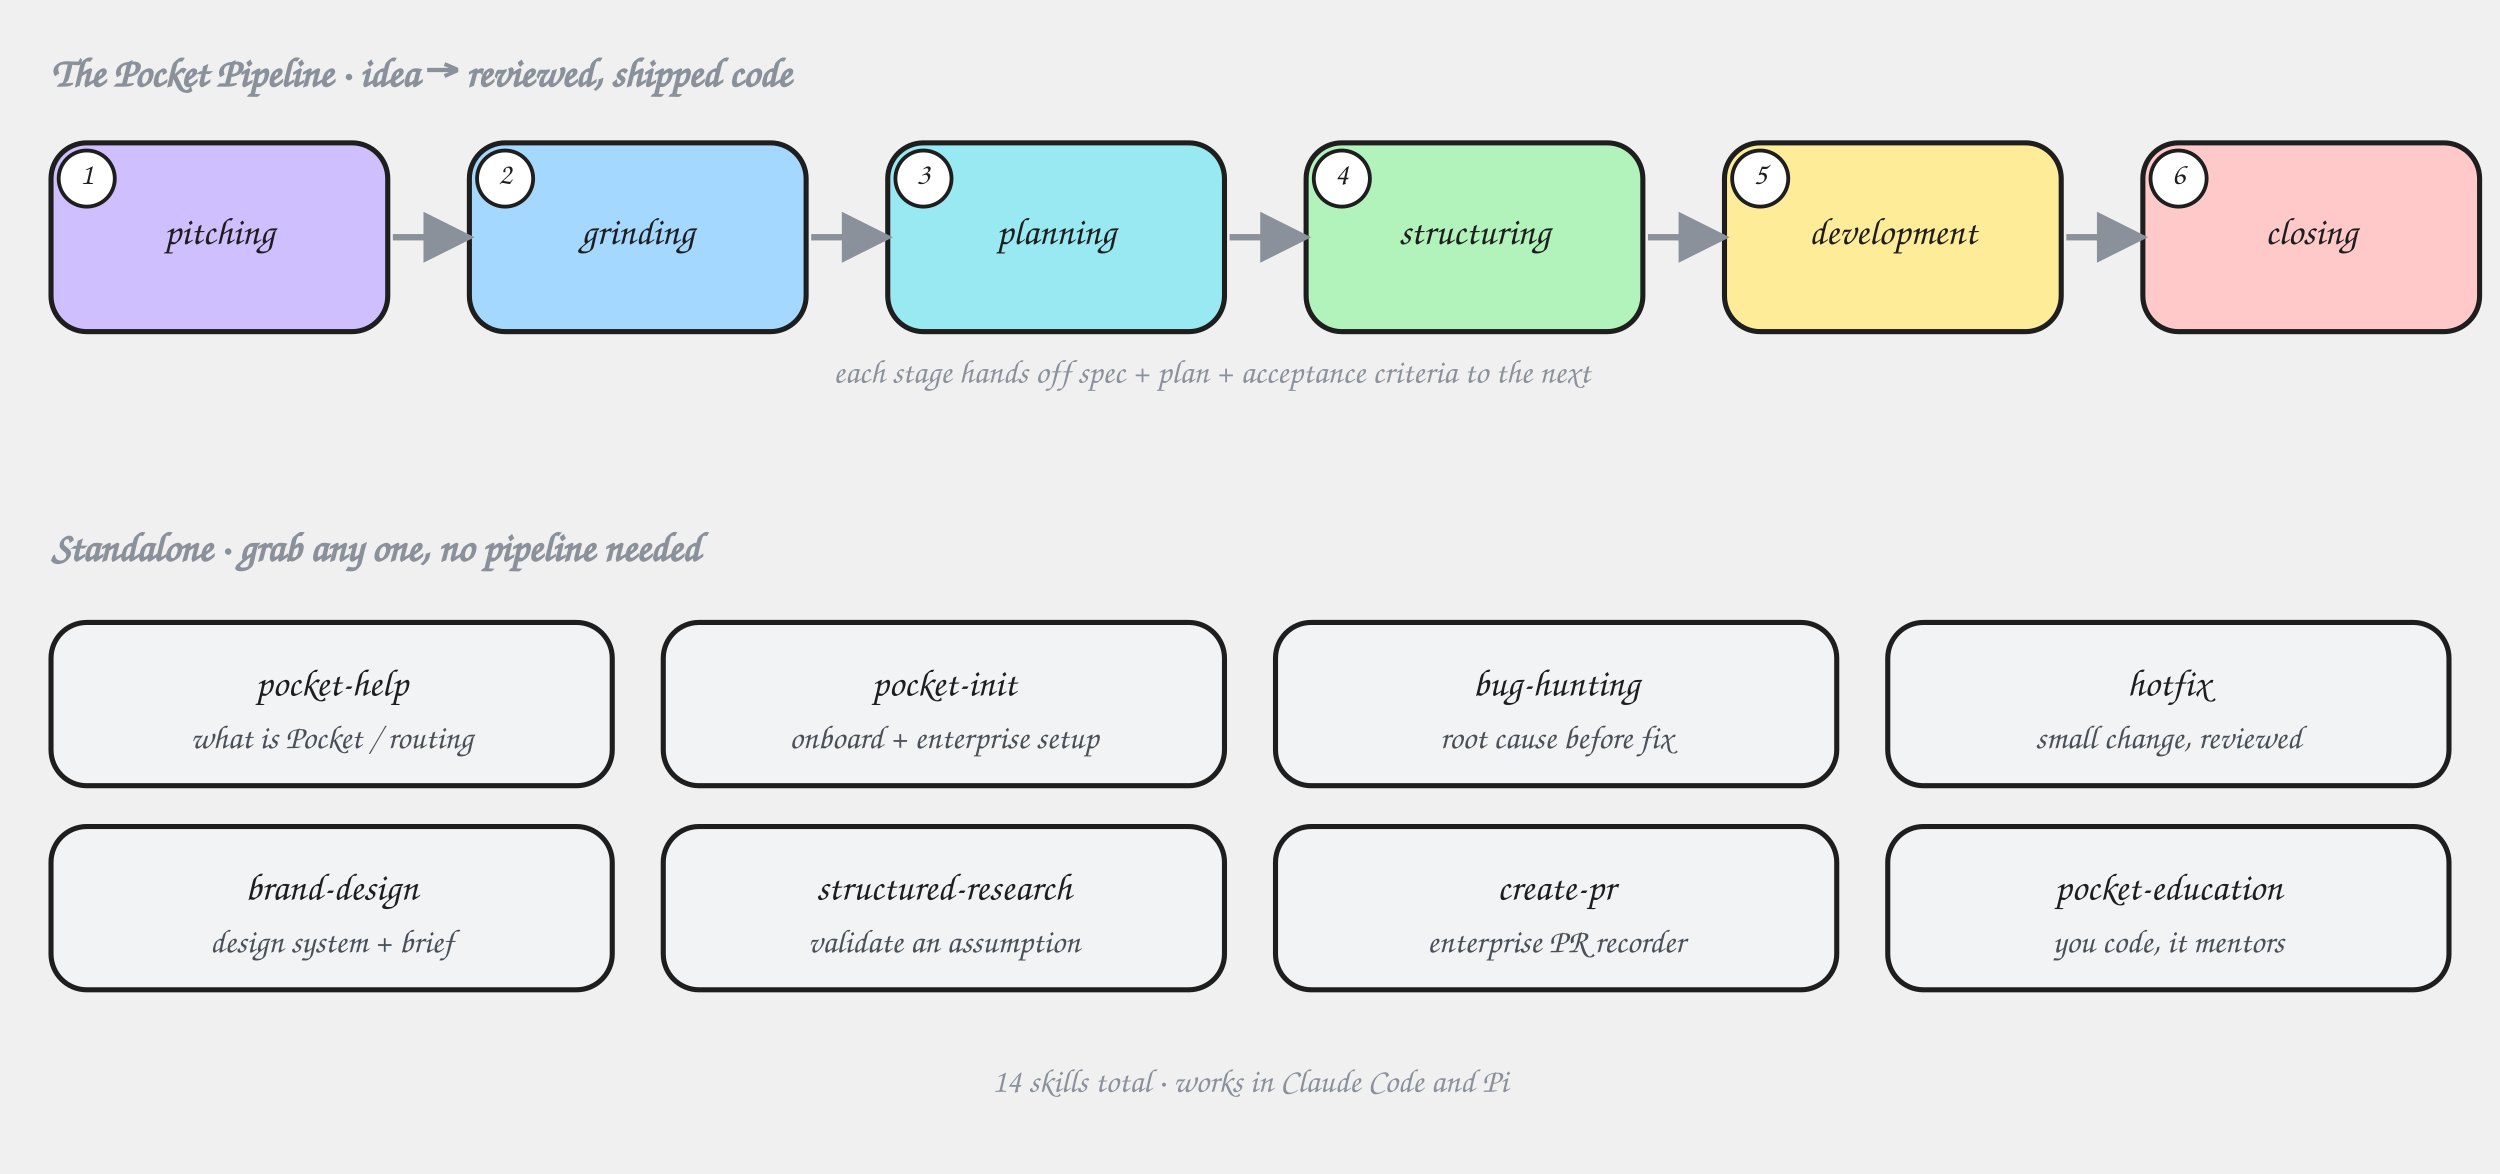
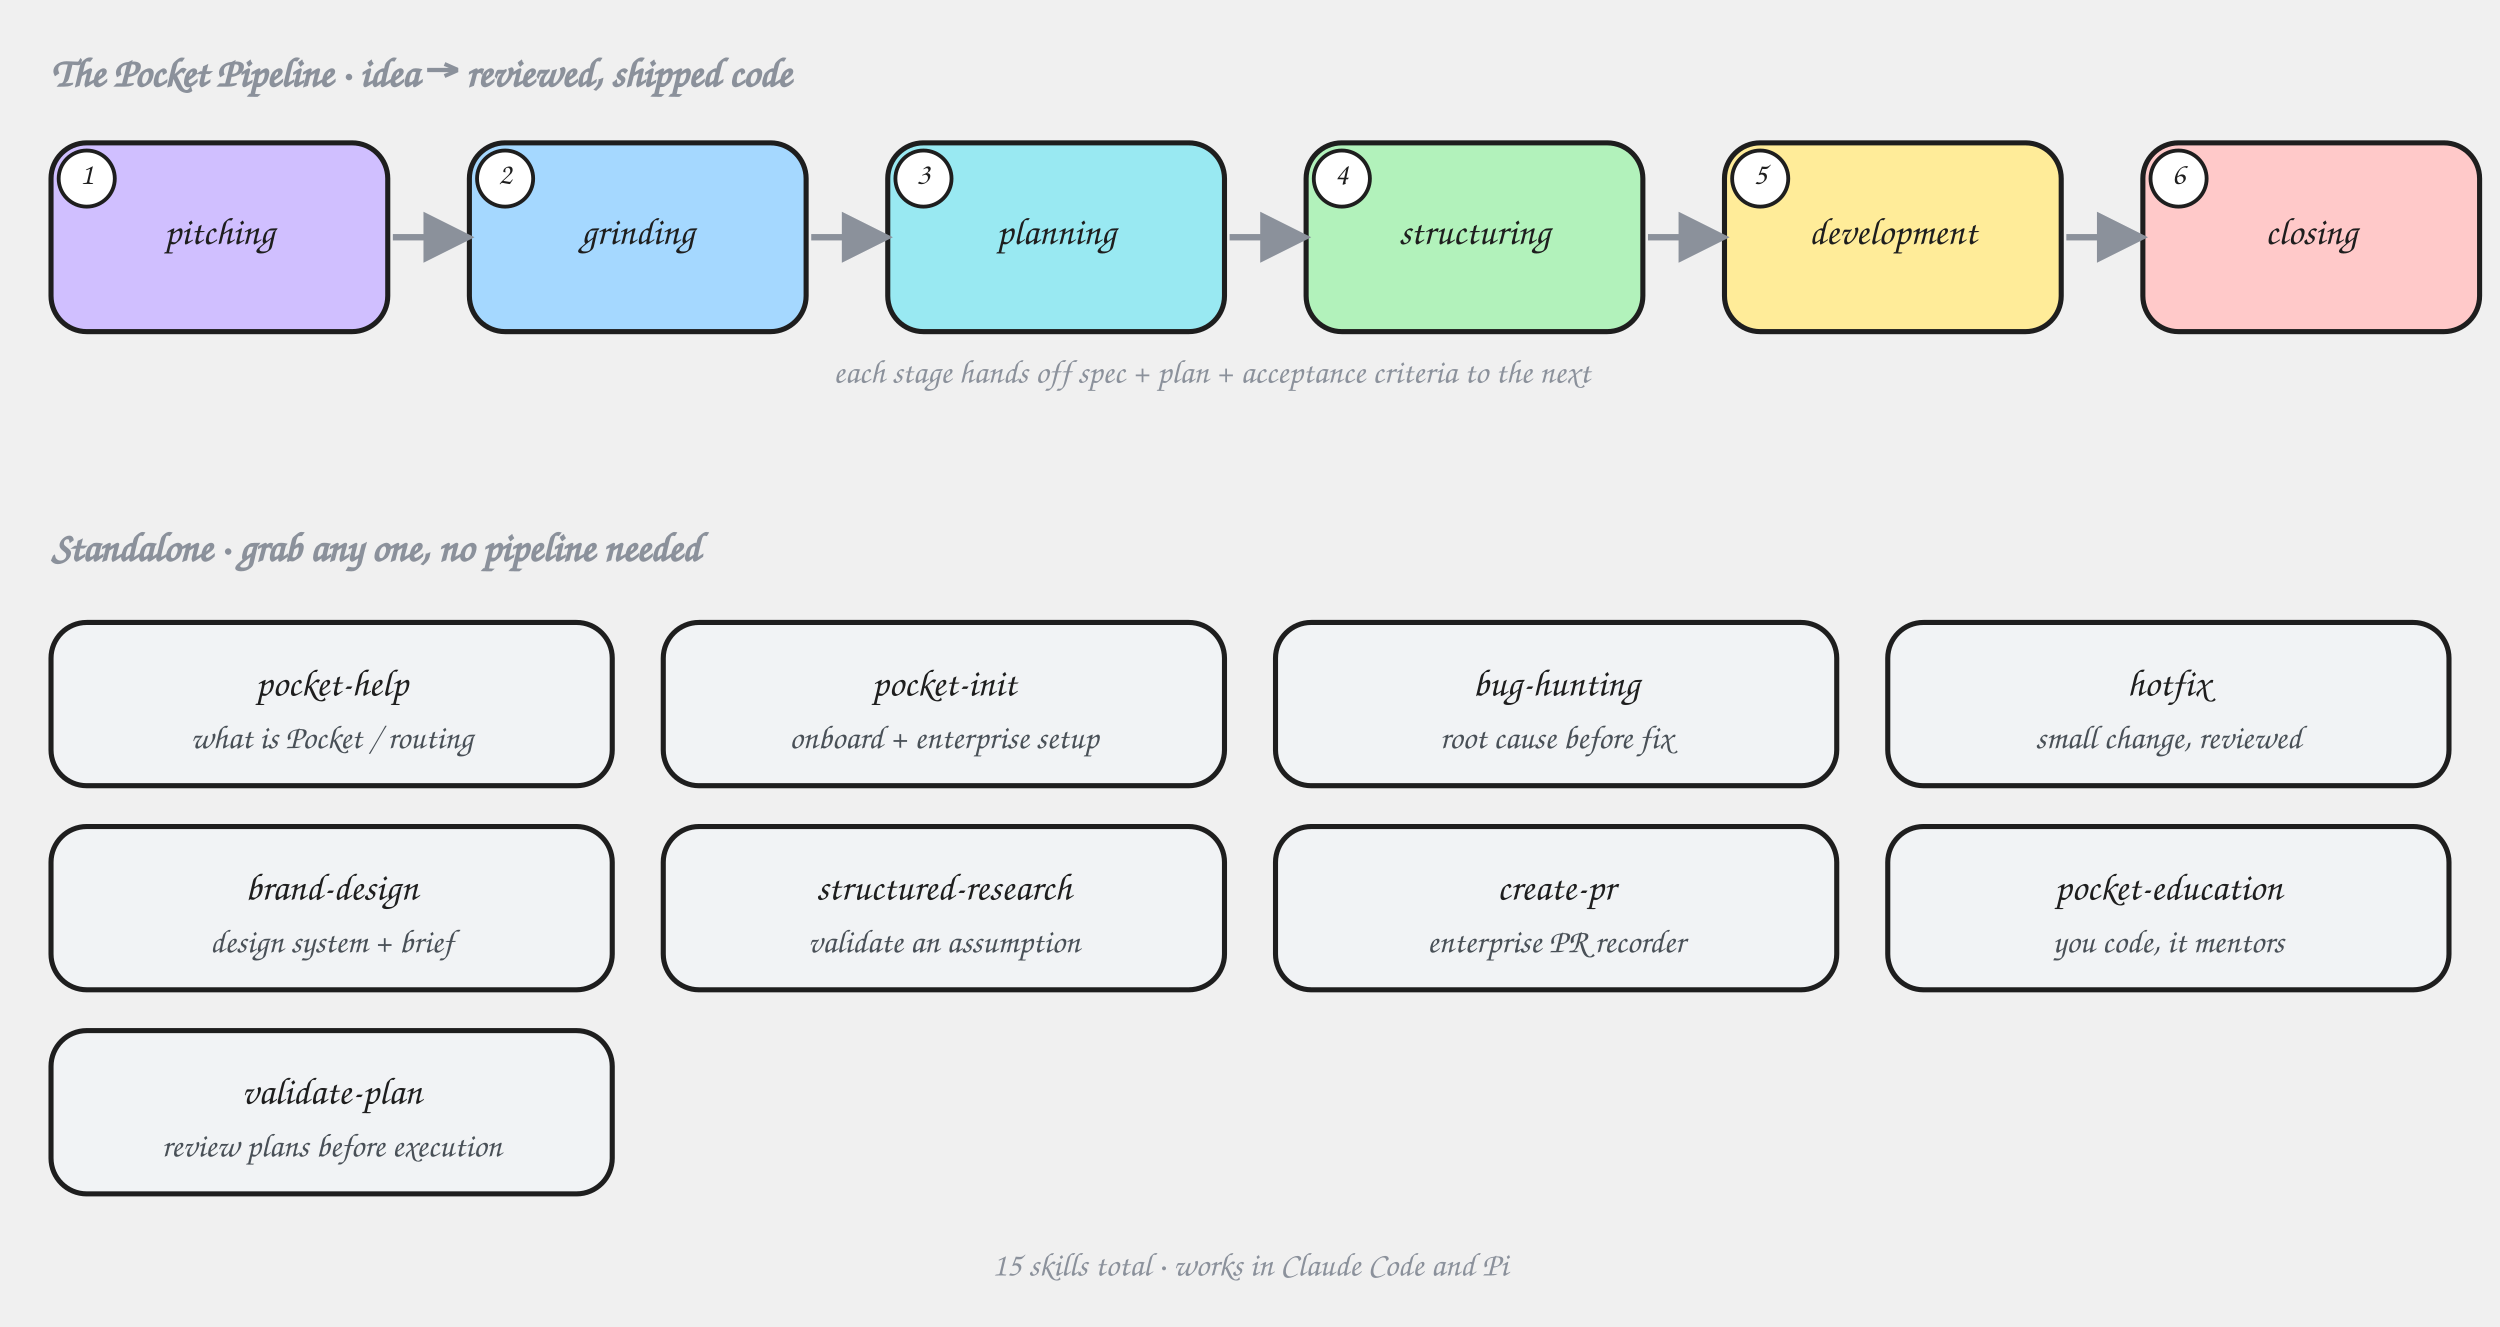
- <svg xmlns="http://www.w3.org/2000/svg" viewBox="0 0 980 460" font-family="'Virgil','Excalifont','Segoe Print','Comic Sans MS',cursive" width="980" height="460">
+ <svg xmlns="http://www.w3.org/2000/svg" viewBox="0 0 980 520" font-family="'Virgil','Excalifont','Segoe Print','Comic Sans MS',cursive" width="980" height="520">
  <defs>
    <marker id="arrow" viewBox="0 0 10 10" refX="8" refY="5" markerWidth="8" markerHeight="8" orient="auto-start-reverse">
      <path d="M0,0 L10,5 L0,10 z" fill="#8b919b" />
    </marker>
    <style>
      .box { stroke:#1e1e1e; stroke-width:2; rx:14; ry:14; stroke-linejoin:round; }
      .lbl { fill:#1e1e1e; font-size:15px; text-anchor:middle; dominant-baseline:central; }
      .sub { fill:#495057; font-size:13px; text-anchor:middle; dominant-baseline:central; }
      .badge { fill:#ffffff; stroke:#1e1e1e; stroke-width:1.5; }
      .num { fill:#1e1e1e; font-size:12px; text-anchor:middle; dominant-baseline:central; }
      .hdr { fill:#8b919b; font-size:16px; font-weight:bold; }
      .flow { stroke:#8b919b; stroke-width:2.5; fill:none; }
      .caption { fill:#8b919b; font-size:13px; text-anchor:middle; }
    </style>
  </defs>
  <text class="hdr" x="20" y="34">The Pocket Pipeline · idea → reviewed, shipped code</text>
  <rect class="box" x="20" y="56" width="132" height="74" fill="#d0bfff" />
  <text class="lbl" x="86" y="93">pitching</text>
  <circle class="badge" cx="34" cy="70" r="11" />
  <text class="num" x="34" y="70">1</text>
  <rect class="box" x="184" y="56" width="132" height="74" fill="#a5d8ff" />
  <text class="lbl" x="250" y="93">grinding</text>
  <circle class="badge" cx="198" cy="70" r="11" />
  <text class="num" x="198" y="70">2</text>
  <rect class="box" x="348" y="56" width="132" height="74" fill="#99e9f2" />
  <text class="lbl" x="414" y="93">planning</text>
  <circle class="badge" cx="362" cy="70" r="11" />
  <text class="num" x="362" y="70">3</text>
  <rect class="box" x="512" y="56" width="132" height="74" fill="#b2f2bb" />
  <text class="lbl" x="578" y="93">structuring</text>
  <circle class="badge" cx="526" cy="70" r="11" />
  <text class="num" x="526" y="70">4</text>
  <rect class="box" x="676" y="56" width="132" height="74" fill="#ffec99" />
  <text class="lbl" x="742" y="93">development</text>
  <circle class="badge" cx="690" cy="70" r="11" />
  <text class="num" x="690" y="70">5</text>
  <rect class="box" x="840" y="56" width="132" height="74" fill="#ffc9c9" />
  <text class="lbl" x="906" y="93">closing</text>
  <circle class="badge" cx="854" cy="70" r="11" />
  <text class="num" x="854" y="70">6</text>
  <line class="flow" x1="154" y1="93" x2="182" y2="93" marker-end="url(#arrow)" />
  <line class="flow" x1="318" y1="93" x2="346" y2="93" marker-end="url(#arrow)" />
  <line class="flow" x1="482" y1="93" x2="510" y2="93" marker-end="url(#arrow)" />
  <line class="flow" x1="646" y1="93" x2="674" y2="93" marker-end="url(#arrow)" />
  <line class="flow" x1="810" y1="93" x2="838" y2="93" marker-end="url(#arrow)" />
  <text class="caption" x="475" y="150">each stage hands off spec + plan + acceptance criteria to the next</text>
  <text class="hdr" x="20" y="220">Standalone · grab any one, no pipeline needed</text>
  <rect class="box" x="20" y="244" width="220" height="64" fill="#f1f3f5" />
  <text class="lbl" x="130" y="270">pocket-help</text>
  <text class="sub" x="130" y="291">what is Pocket / routing</text>
  <rect class="box" x="260" y="244" width="220" height="64" fill="#f1f3f5" />
  <text class="lbl" x="370" y="270">pocket-init</text>
  <text class="sub" x="370" y="291">onboard + enterprise setup</text>
  <rect class="box" x="500" y="244" width="220" height="64" fill="#f1f3f5" />
  <text class="lbl" x="610" y="270">bug-hunting</text>
  <text class="sub" x="610" y="291">root cause before fix</text>
  <rect class="box" x="740" y="244" width="220" height="64" fill="#f1f3f5" />
  <text class="lbl" x="850" y="270">hotfix</text>
  <text class="sub" x="850" y="291">small change, reviewed</text>
  <rect class="box" x="20" y="324" width="220" height="64" fill="#f1f3f5" />
  <text class="lbl" x="130" y="350">brand-design</text>
  <text class="sub" x="130" y="371">design system + brief</text>
  <rect class="box" x="260" y="324" width="220" height="64" fill="#f1f3f5" />
  <text class="lbl" x="370" y="350">structured-research</text>
  <text class="sub" x="370" y="371">validate an assumption</text>
  <rect class="box" x="500" y="324" width="220" height="64" fill="#f1f3f5" />
  <text class="lbl" x="610" y="350">create-pr</text>
  <text class="sub" x="610" y="371">enterprise PR recorder</text>
  <rect class="box" x="740" y="324" width="220" height="64" fill="#f1f3f5" />
  <text class="lbl" x="850" y="350">pocket-education</text>
  <text class="sub" x="850" y="371">you code, it mentors</text>
-   <text class="caption" x="490" y="428">14 skills total · works in Claude Code and Pi</text>
+   <rect class="box" x="20" y="404" width="220" height="64" fill="#f1f3f5" />
+   <text class="lbl" x="130" y="430">validate-plan</text>
+   <text class="sub" x="130" y="451">review plans before execution</text>
+   <text class="caption" x="490" y="500">15 skills total · works in Claude Code and Pi</text>
</svg>
